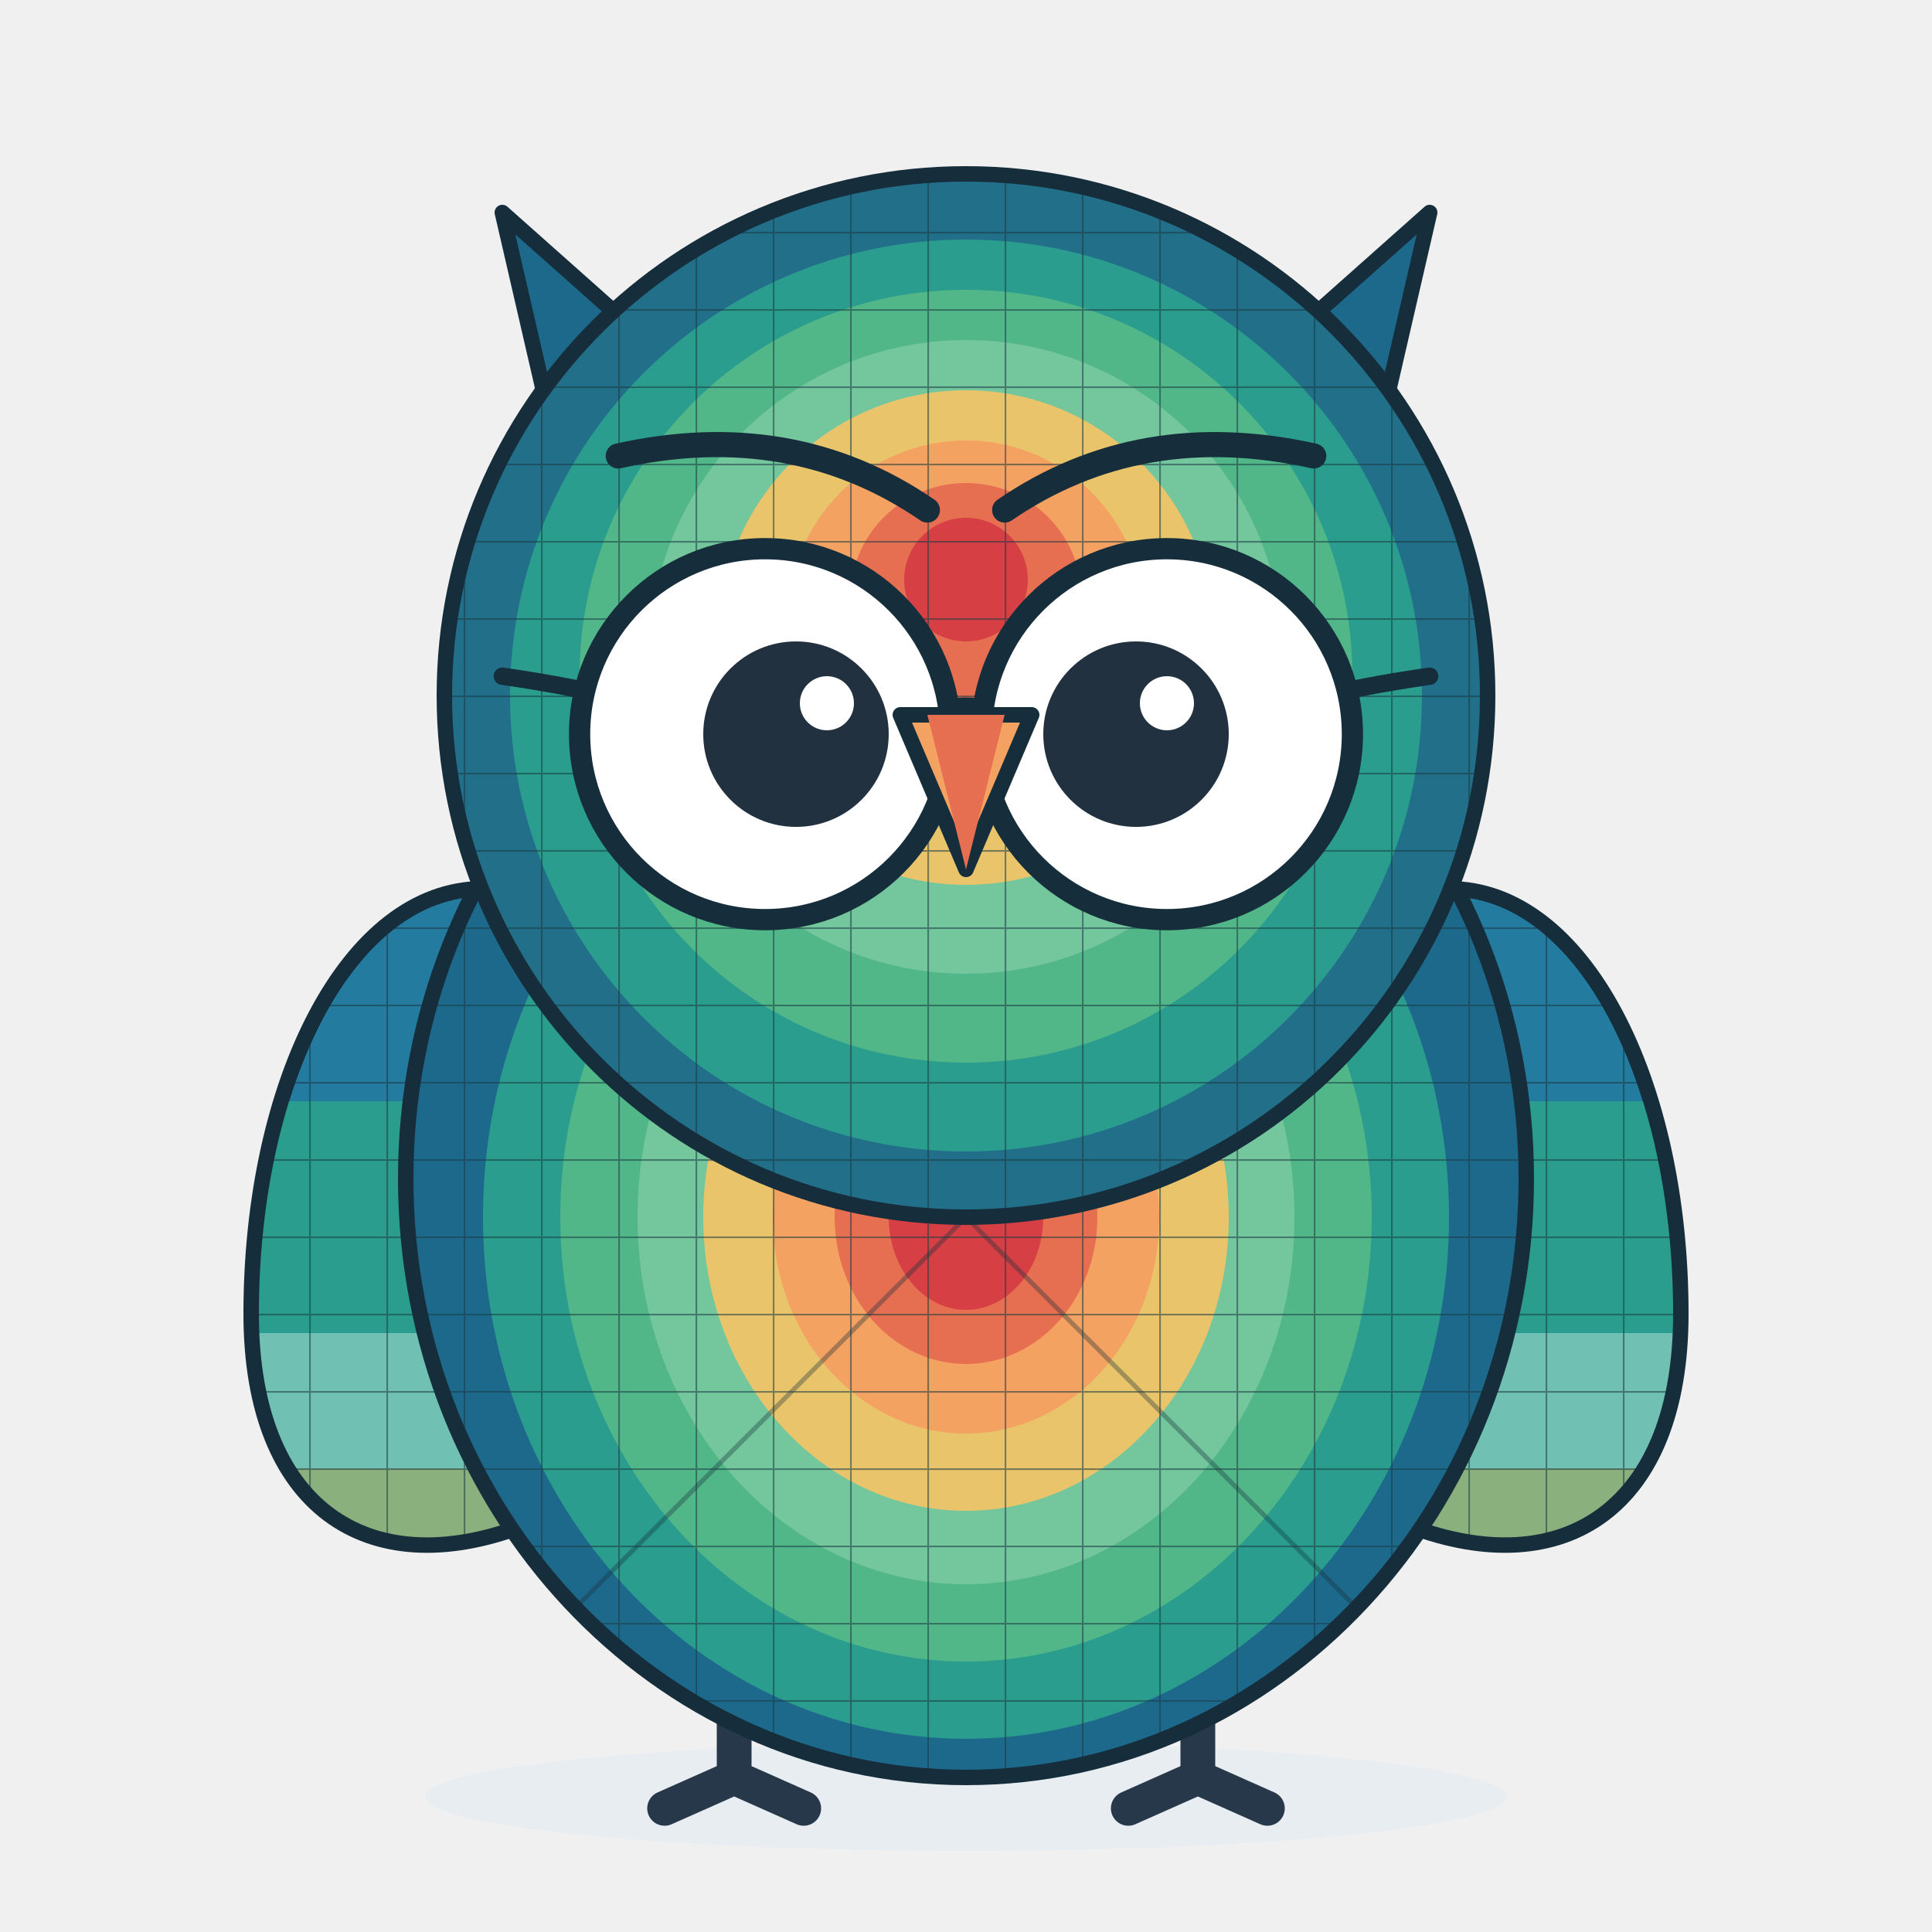
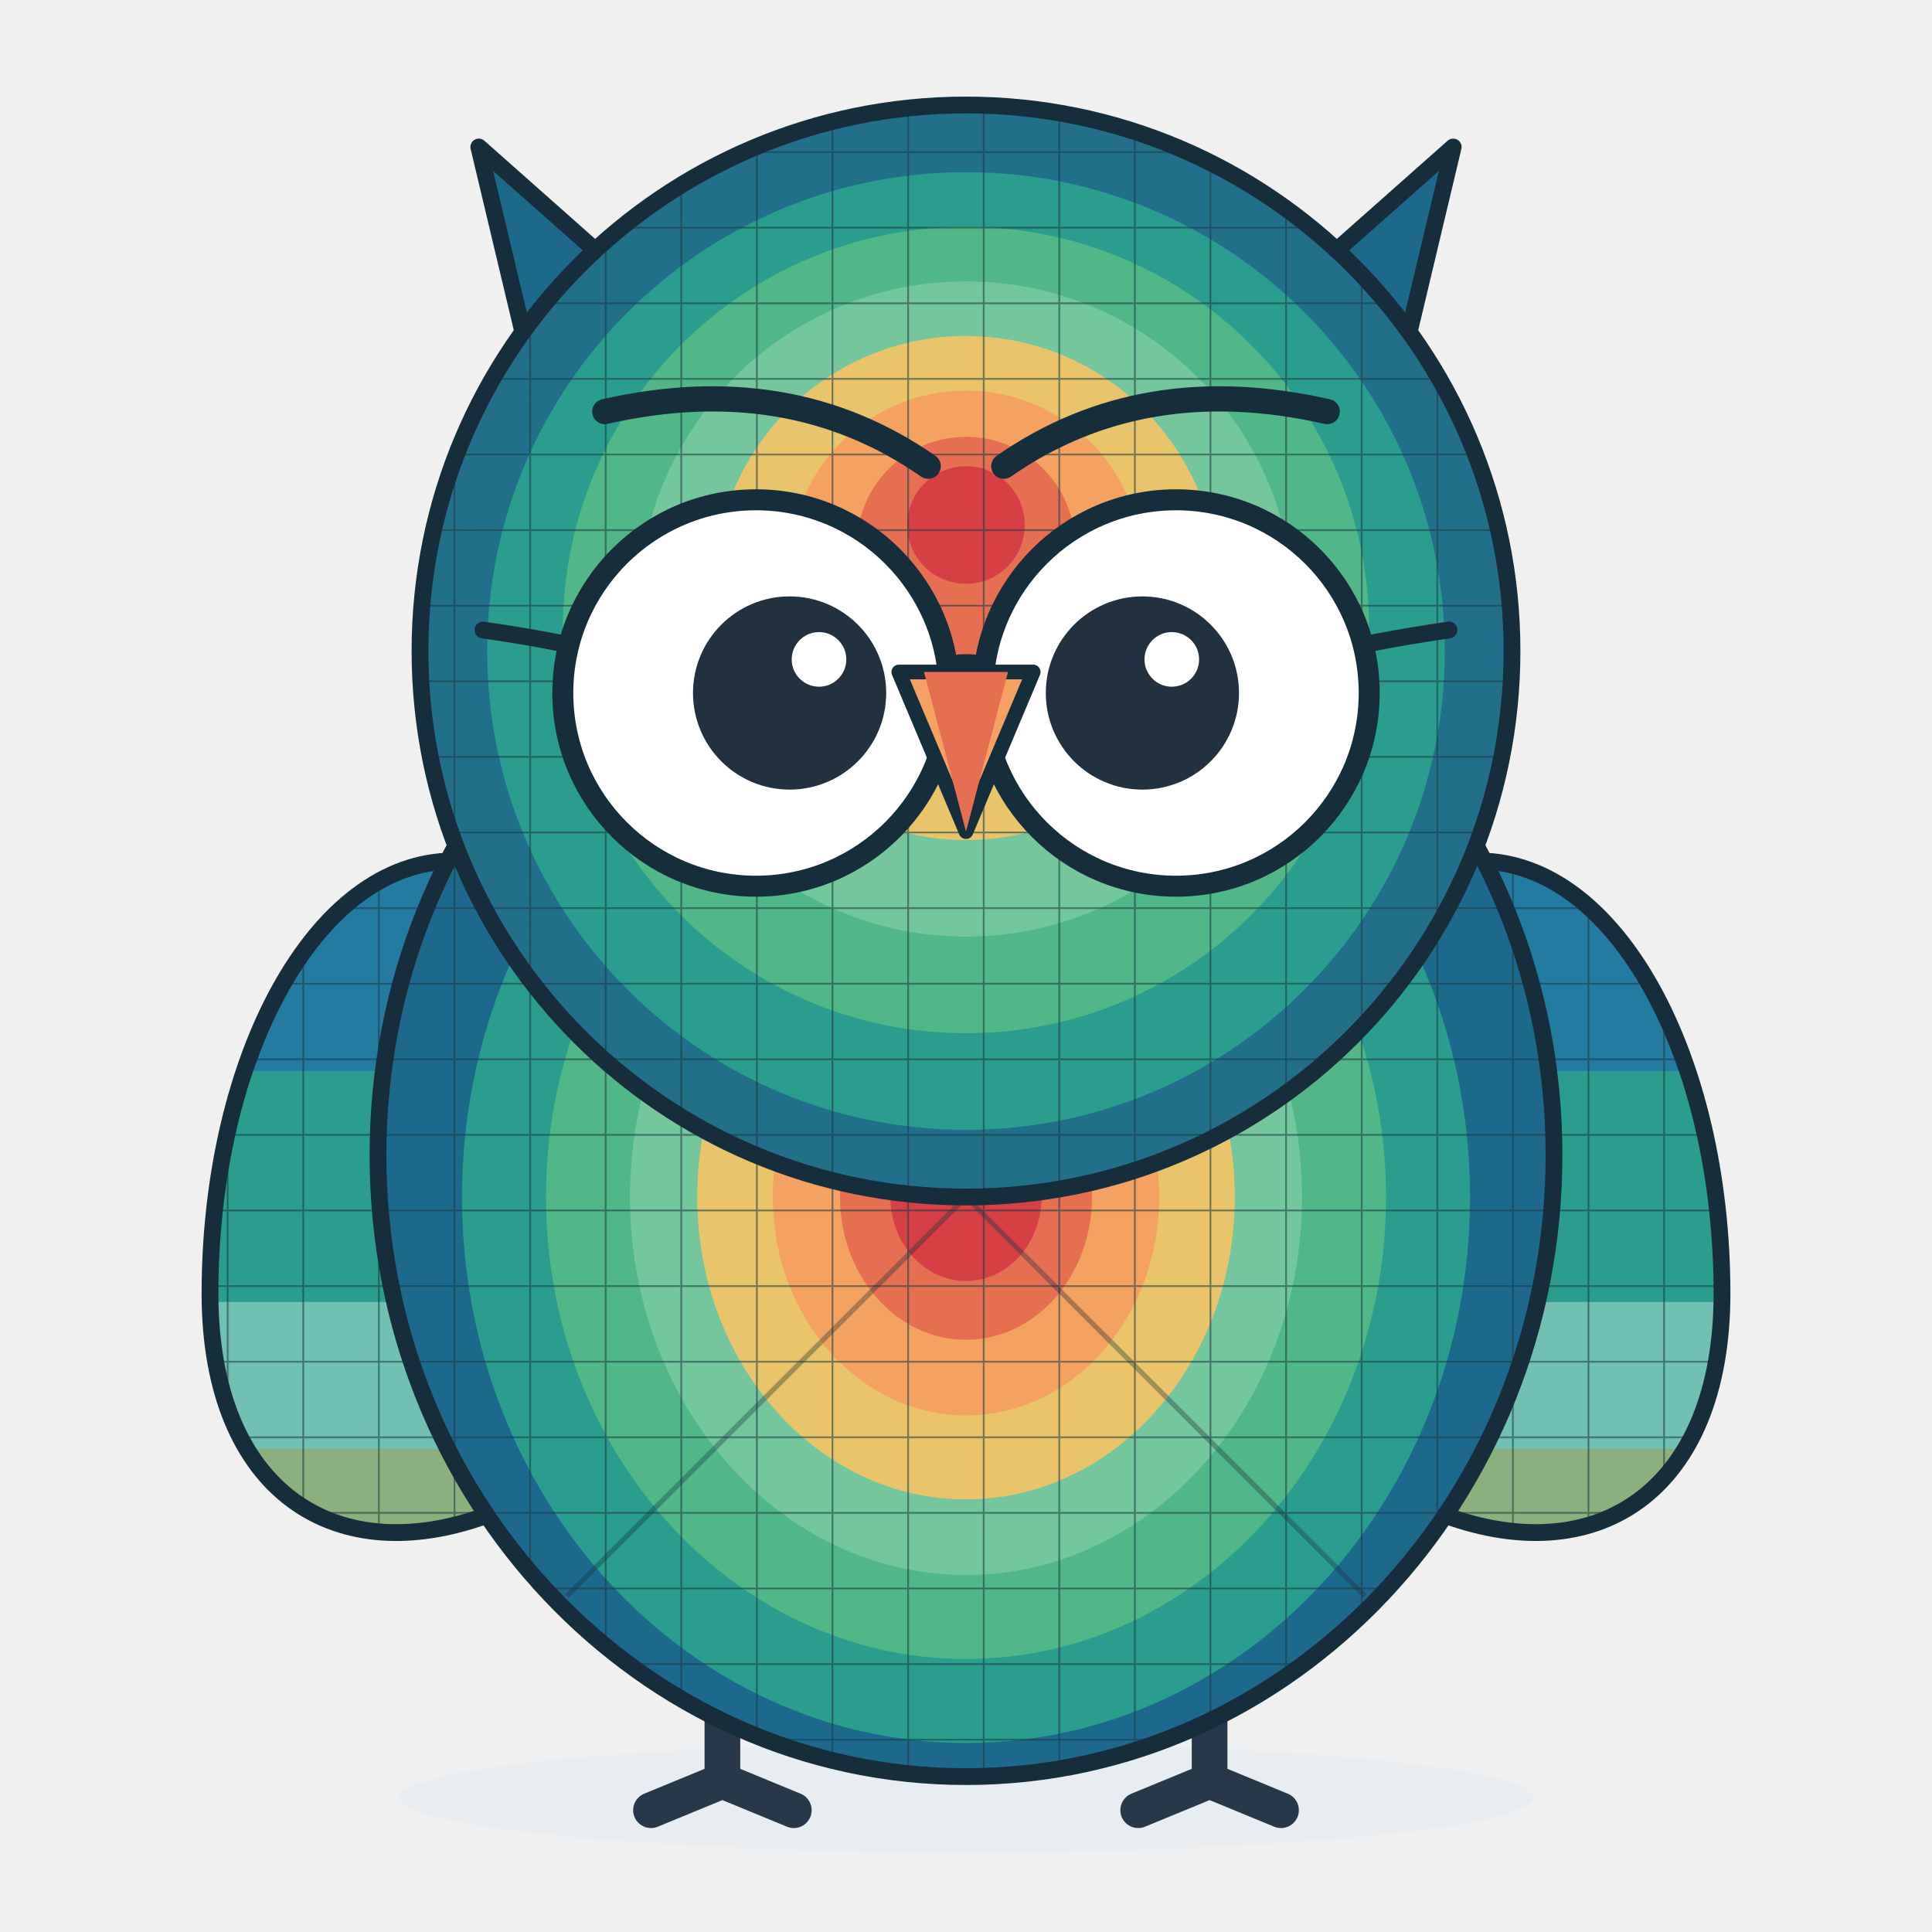
- <svg xmlns="http://www.w3.org/2000/svg" viewBox="0 0 500 500" width="500" height="500">
+ <svg xmlns="http://www.w3.org/2000/svg" viewBox="0 0 460 460" width="100%" height="100%">
  <defs>
-     <pattern id="grid" width="20" height="20" patternUnits="userSpaceOnUse">
-       <path d="M 20 0 L 0 0 0 20" fill="none" stroke="#1b3b42" stroke-width="0.85" stroke-opacity="0.55" />
+     <pattern id="grid" width="18" height="18" patternUnits="userSpaceOnUse">
+       <path d="M 18 0 L 0 0 0 18" fill="none" stroke="#1b3b42" stroke-width="0.85" stroke-opacity="0.55" />
    </pattern>
    <clipPath id="body-clip">
-       <ellipse cx="250" cy="305" rx="145" ry="155" />
+       <ellipse cx="230" cy="275" rx="140" ry="148" />
    </clipPath>
    <clipPath id="head-clip">
-       <circle cx="250" cy="180" r="135" />
+       <circle cx="230" cy="155" r="130" />
    </clipPath>
    <clipPath id="left-wing-clip">
-       <path d="M 125,230 C 90,230 65,280 65,340 C 65,390 95,410 135,395 C 115,350 110,290 125,230 Z" />
+       <path d="M 108,205 C 75,205 50,252 50,308 C 50,355 80,375 118,360 C 98,318 94,260 108,205 Z" />
    </clipPath>
    <clipPath id="right-wing-clip">
-       <path d="M 375,230 C 410,230 435,280 435,340 C 435,390 405,410 365,395 C 385,350 390,290 375,230 Z" />
+       <path d="M 352,205 C 385,205 410,252 410,308 C 410,355 380,375 342,360 C 362,318 366,260 352,205 Z" />
    </clipPath>
  </defs>
-   <ellipse cx="250" cy="465" rx="140" ry="14" fill="#e8edf2" />
-   <g stroke="#26384a" stroke-width="9" stroke-linecap="round" stroke-linejoin="round" fill="none">
-     <path d="M 190,425 L 190,460 M 172,468 L 190,460 L 208,468" />
-     <path d="M 310,425 L 310,460 M 292,468 L 310,460 L 328,468" />
+   <ellipse cx="230" cy="428" rx="135" ry="13" fill="#e8edf2" />
+   <g stroke="#26384a" stroke-width="8.5" stroke-linecap="round" stroke-linejoin="round" fill="none">
+     <path d="M 172,392 L 172,424 M 155,431 L 172,424 L 189,431" />
+     <path d="M 288,392 L 288,424 M 271,431 L 288,424 L 305,431" />
  </g>
  <g clip-path="url(#left-wing-clip)">
-     <path d="M 125,230 C 90,230 65,280 65,340 C 65,390 95,410 135,395 C 115,350 110,290 125,230 Z" fill="#247ba0" stroke="#162e3b" stroke-width="4" />
-     <path d="M 50,285 L 150,285 L 150,420 L 50,420 Z" fill="#2a9d8f" />
-     <path d="M 50,345 L 150,345 L 150,420 L 50,420 Z" fill="#70c1b3" />
-     <path d="M 50,380 L 150,380 L 150,420 L 50,420 Z" fill="#8ab17d" />
-     <rect x="50" y="200" width="100" height="230" fill="url(#grid)" />
+     <path d="M 108,205 C 75,205 50,252 50,308 C 50,355 80,375 118,360 C 98,318 94,260 108,205 Z" fill="#247ba0" stroke="#162e3b" stroke-width="4" />
+     <path d="M 40,255 L 140,255 L 140,390 L 40,390 Z" fill="#2a9d8f" />
+     <path d="M 40,310 L 140,310 L 140,390 L 40,390 Z" fill="#70c1b3" />
+     <path d="M 40,345 L 140,345 L 140,390 L 40,390 Z" fill="#8ab17d" />
+     <rect x="40" y="180" width="100" height="210" fill="url(#grid)" />
  </g>
-   <path d="M 125,230 C 90,230 65,280 65,340 C 65,390 95,410 135,395 C 115,350 110,290 125,230 Z" fill="none" stroke="#162e3b" stroke-width="4" />
+   <path d="M 108,205 C 75,205 50,252 50,308 C 50,355 80,375 118,360 C 98,318 94,260 108,205 Z" fill="none" stroke="#162e3b" stroke-width="4" />
  <g clip-path="url(#right-wing-clip)">
-     <path d="M 375,230 C 410,230 435,280 435,340 C 435,390 405,410 365,395 C 385,350 390,290 375,230 Z" fill="#247ba0" stroke="#162e3b" stroke-width="4" />
-     <path d="M 350,285 L 450,285 L 450,420 L 350,420 Z" fill="#2a9d8f" />
-     <path d="M 350,345 L 450,345 L 450,420 L 350,420 Z" fill="#70c1b3" />
-     <path d="M 350,380 L 450,380 L 450,420 L 350,420 Z" fill="#8ab17d" />
-     <rect x="350" y="200" width="100" height="230" fill="url(#grid)" />
+     <path d="M 352,205 C 385,205 410,252 410,308 C 410,355 380,375 342,360 C 362,318 366,260 352,205 Z" fill="#247ba0" stroke="#162e3b" stroke-width="4" />
+     <path d="M 320,255 L 420,255 L 420,390 L 320,390 Z" fill="#2a9d8f" />
+     <path d="M 320,310 L 420,310 L 420,390 L 320,390 Z" fill="#70c1b3" />
+     <path d="M 320,345 L 420,345 L 420,390 L 320,390 Z" fill="#8ab17d" />
+     <rect x="320" y="180" width="100" height="210" fill="url(#grid)" />
  </g>
-   <path d="M 375,230 C 410,230 435,280 435,340 C 435,390 405,410 365,395 C 385,350 390,290 375,230 Z" fill="none" stroke="#162e3b" stroke-width="4" />
-   <polygon points="175,95 130,55 145,120" fill="#1d698c" stroke="#162e3b" stroke-width="4" stroke-linejoin="round" />
-   <polygon points="325,95 370,55 355,120" fill="#1d698c" stroke="#162e3b" stroke-width="4" stroke-linejoin="round" />
+   <path d="M 352,205 C 385,205 410,252 410,308 C 410,355 380,375 342,360 C 362,318 366,260 352,205 Z" fill="none" stroke="#162e3b" stroke-width="4" />
+   <polygon points="158,74 114,35 129,98" fill="#1d698c" stroke="#162e3b" stroke-width="4" stroke-linejoin="round" />
+   <polygon points="302,74 346,35 331,98" fill="#1d698c" stroke="#162e3b" stroke-width="4" stroke-linejoin="round" />
  <g clip-path="url(#body-clip)">
-     <ellipse cx="250" cy="305" rx="145" ry="155" fill="#1d698c" />
-     <ellipse cx="250" cy="315" rx="125" ry="135" fill="#2a9d8f" />
-     <ellipse cx="250" cy="315" rx="105" ry="115" fill="#52b788" />
-     <ellipse cx="250" cy="315" rx="85" ry="95" fill="#74c69d" />
-     <ellipse cx="250" cy="315" rx="68" ry="76" fill="#e9c46a" />
-     <ellipse cx="250" cy="315" rx="50" ry="56" fill="#f4a261" />
-     <ellipse cx="250" cy="315" rx="34" ry="38" fill="#e76f51" />
-     <ellipse cx="250" cy="315" rx="20" ry="24" fill="#d64045" />
-     <line x1="150" y1="215" x2="350" y2="415" stroke="#162e3b" stroke-width="1.2" stroke-opacity="0.35" />
-     <line x1="350" y1="215" x2="150" y2="415" stroke="#162e3b" stroke-width="1.2" stroke-opacity="0.35" />
-     <rect x="90" y="140" width="320" height="330" fill="url(#grid)" />
+     <ellipse cx="230" cy="275" rx="140" ry="148" fill="#1d698c" />
+     <ellipse cx="230" cy="285" rx="120" ry="130" fill="#2a9d8f" />
+     <ellipse cx="230" cy="285" rx="100" ry="110" fill="#52b788" />
+     <ellipse cx="230" cy="285" rx="80" ry="90" fill="#74c69d" />
+     <ellipse cx="230" cy="285" rx="64" ry="72" fill="#e9c46a" />
+     <ellipse cx="230" cy="285" rx="46" ry="52" fill="#f4a261" />
+     <ellipse cx="230" cy="285" rx="30" ry="34" fill="#e76f51" />
+     <ellipse cx="230" cy="285" rx="18" ry="20" fill="#d64045" />
+     <line x1="135" y1="190" x2="325" y2="380" stroke="#162e3b" stroke-width="1.2" stroke-opacity="0.35" />
+     <line x1="325" y1="190" x2="135" y2="380" stroke="#162e3b" stroke-width="1.2" stroke-opacity="0.35" />
+     <rect x="80" y="120" width="300" height="310" fill="url(#grid)" />
  </g>
-   <ellipse cx="250" cy="305" rx="145" ry="155" fill="none" stroke="#162e3b" stroke-width="4" />
+   <ellipse cx="230" cy="275" rx="140" ry="148" fill="none" stroke="#162e3b" stroke-width="4" />
  <g clip-path="url(#head-clip)">
-     <circle cx="250" cy="180" r="135" fill="#226f8a" />
-     <circle cx="250" cy="180" r="118" fill="#2a9d8f" />
-     <circle cx="250" cy="175" r="100" fill="#52b788" />
-     <circle cx="250" cy="170" r="82" fill="#74c69d" />
-     <circle cx="250" cy="165" r="64" fill="#e9c46a" />
-     <circle cx="250" cy="160" r="46" fill="#f4a261" />
-     <circle cx="250" cy="155" r="30" fill="#e76f51" />
-     <circle cx="250" cy="150" r="16" fill="#d64045" />
-     <rect x="100" y="35" width="300" height="300" fill="url(#grid)" />
+     <circle cx="230" cy="155" r="130" fill="#226f8a" />
+     <circle cx="230" cy="155" r="114" fill="#2a9d8f" />
+     <circle cx="230" cy="150" r="96" fill="#52b788" />
+     <circle cx="230" cy="145" r="78" fill="#74c69d" />
+     <circle cx="230" cy="140" r="60" fill="#e9c46a" />
+     <circle cx="230" cy="135" r="42" fill="#f4a261" />
+     <circle cx="230" cy="130" r="26" fill="#e76f51" />
+     <circle cx="230" cy="125" r="14" fill="#d64045" />
+     <rect x="90" y="20" width="280" height="280" fill="url(#grid)" />
  </g>
-   <circle cx="250" cy="180" r="135" fill="none" stroke="#162e3b" stroke-width="4" />
-   <path d="M 130,175 Q 165,180 190,190" fill="none" stroke="#162e3b" stroke-width="4.5" stroke-linecap="round" />
-   <path d="M 370,175 Q 335,180 310,190" fill="none" stroke="#162e3b" stroke-width="4.5" stroke-linecap="round" />
-   <path d="M 235,188 Q 250,178 265,188" fill="none" stroke="#162e3b" stroke-width="5" stroke-linecap="round" />
-   <path d="M 160,118 Q 205,108 240,132" fill="none" stroke="#162e3b" stroke-width="6.5" stroke-linecap="round" />
-   <path d="M 340,118 Q 295,108 260,132" fill="none" stroke="#162e3b" stroke-width="6.5" stroke-linecap="round" />
-   <circle cx="198" cy="190" r="48" fill="#ffffff" stroke="#162e3b" stroke-width="5.5" />
-   <circle cx="206" cy="190" r="24" fill="#22313f" />
-   <circle cx="214" cy="182" r="7" fill="#ffffff" />
-   <circle cx="302" cy="190" r="48" fill="#ffffff" stroke="#162e3b" stroke-width="5.5" />
-   <circle cx="294" cy="190" r="24" fill="#22313f" />
-   <circle cx="302" cy="182" r="7" fill="#ffffff" />
-   <polygon points="250,225 233,185 267,185" fill="#f4a261" stroke="#162e3b" stroke-width="4" stroke-linejoin="round" />
-   <polygon points="250,225 240,185 260,185" fill="#e76f51" />
+   <circle cx="230" cy="155" r="130" fill="none" stroke="#162e3b" stroke-width="4" />
+   <path d="M 115,150 Q 150,155 175,165" fill="none" stroke="#162e3b" stroke-width="4" stroke-linecap="round" />
+   <path d="M 345,150 Q 310,155 285,165" fill="none" stroke="#162e3b" stroke-width="4" stroke-linecap="round" />
+   <path d="M 216,163 Q 230,153 244,163" fill="none" stroke="#162e3b" stroke-width="4.5" stroke-linecap="round" />
+   <path d="M 144,98 Q 188,88 221,111" fill="none" stroke="#162e3b" stroke-width="6" stroke-linecap="round" />
+   <path d="M 316,98 Q 272,88 239,111" fill="none" stroke="#162e3b" stroke-width="6" stroke-linecap="round" />
+   <circle cx="180" cy="165" r="46" fill="#ffffff" stroke="#162e3b" stroke-width="5" />
+   <circle cx="188" cy="165" r="23" fill="#22313f" />
+   <circle cx="195" cy="157" r="6.5" fill="#ffffff" />
+   <circle cx="280" cy="165" r="46" fill="#ffffff" stroke="#162e3b" stroke-width="5" />
+   <circle cx="272" cy="165" r="23" fill="#22313f" />
+   <circle cx="279" cy="157" r="6.5" fill="#ffffff" />
+   <polygon points="230,198 214,160 246,160" fill="#f4a261" stroke="#162e3b" stroke-width="3.5" stroke-linejoin="round" />
+   <polygon points="230,198 220,160 240,160" fill="#e76f51" />
</svg>
